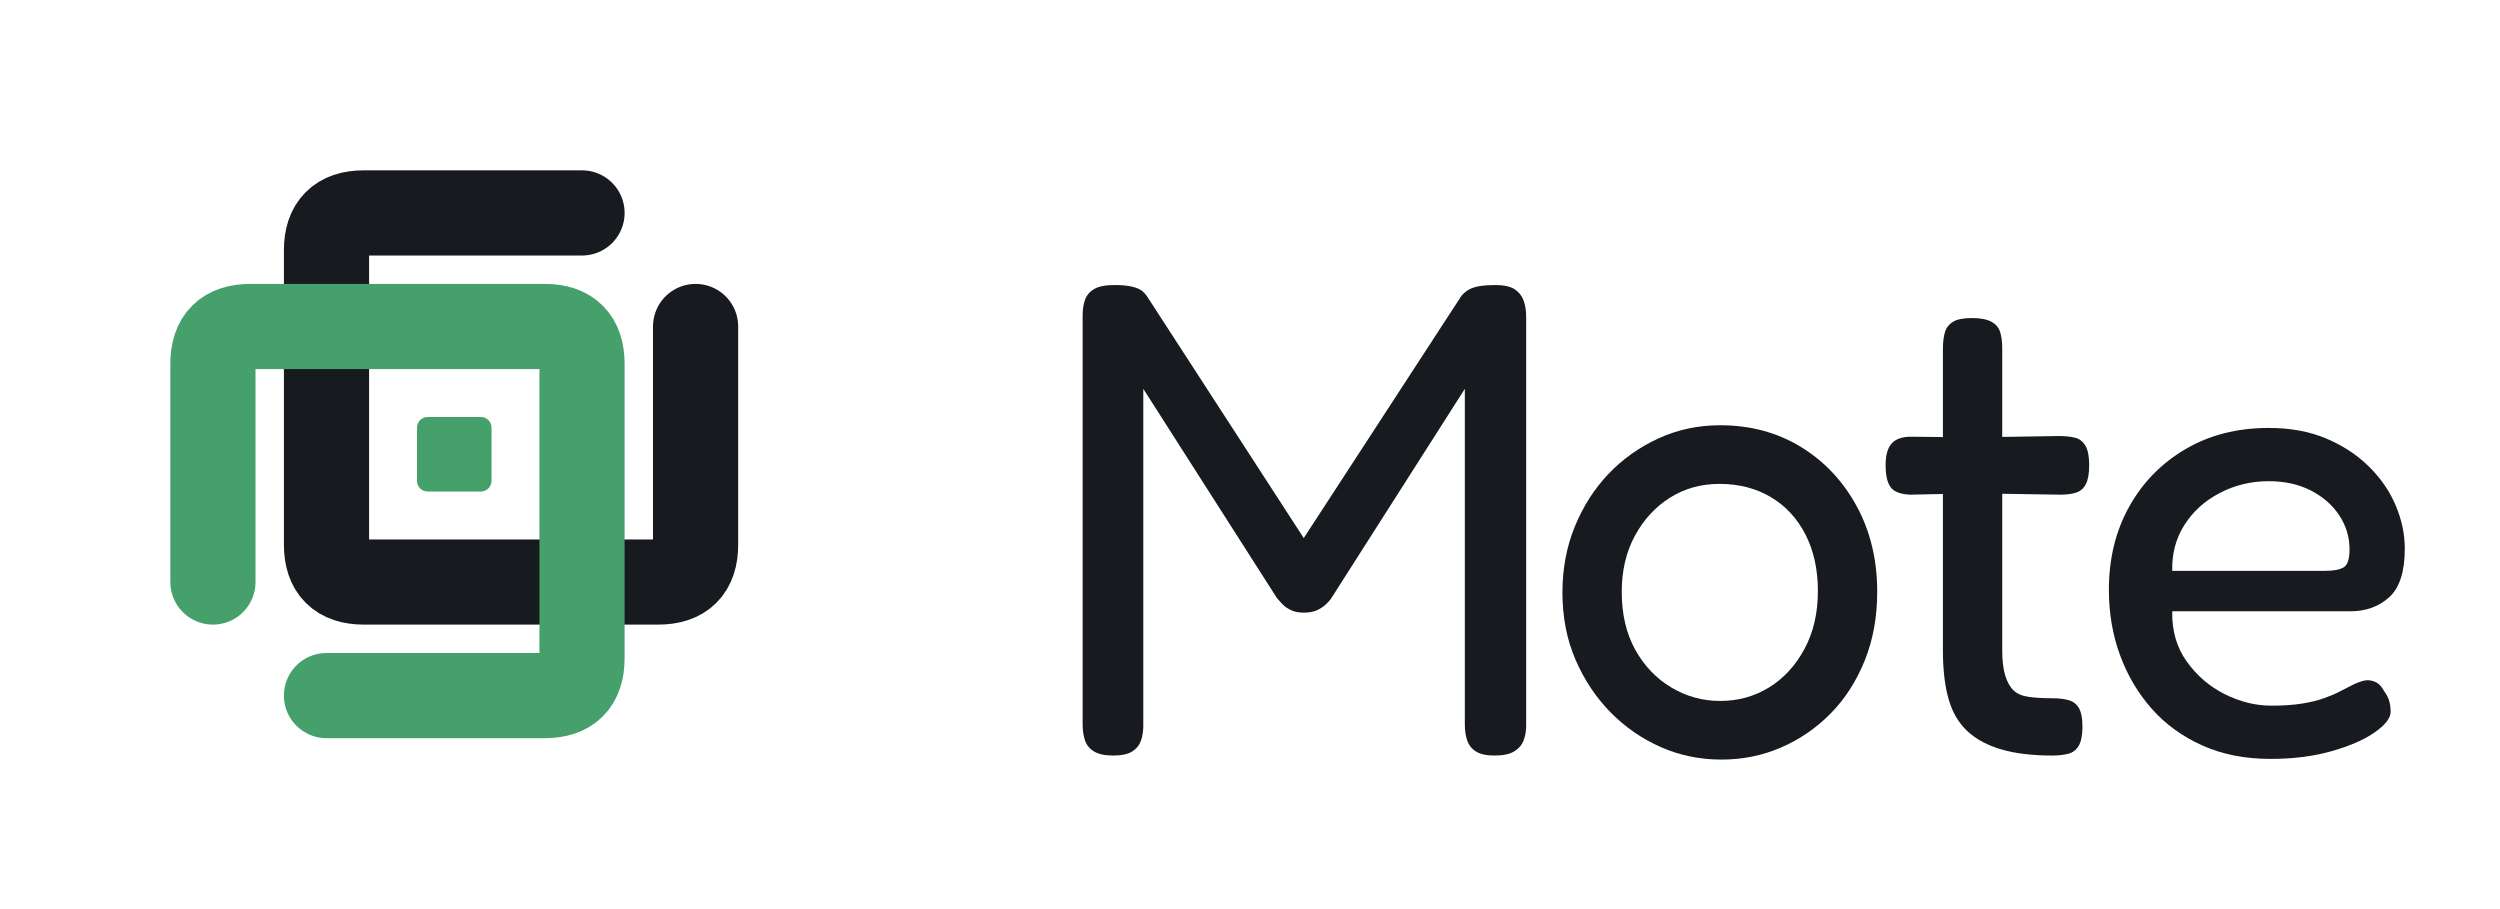
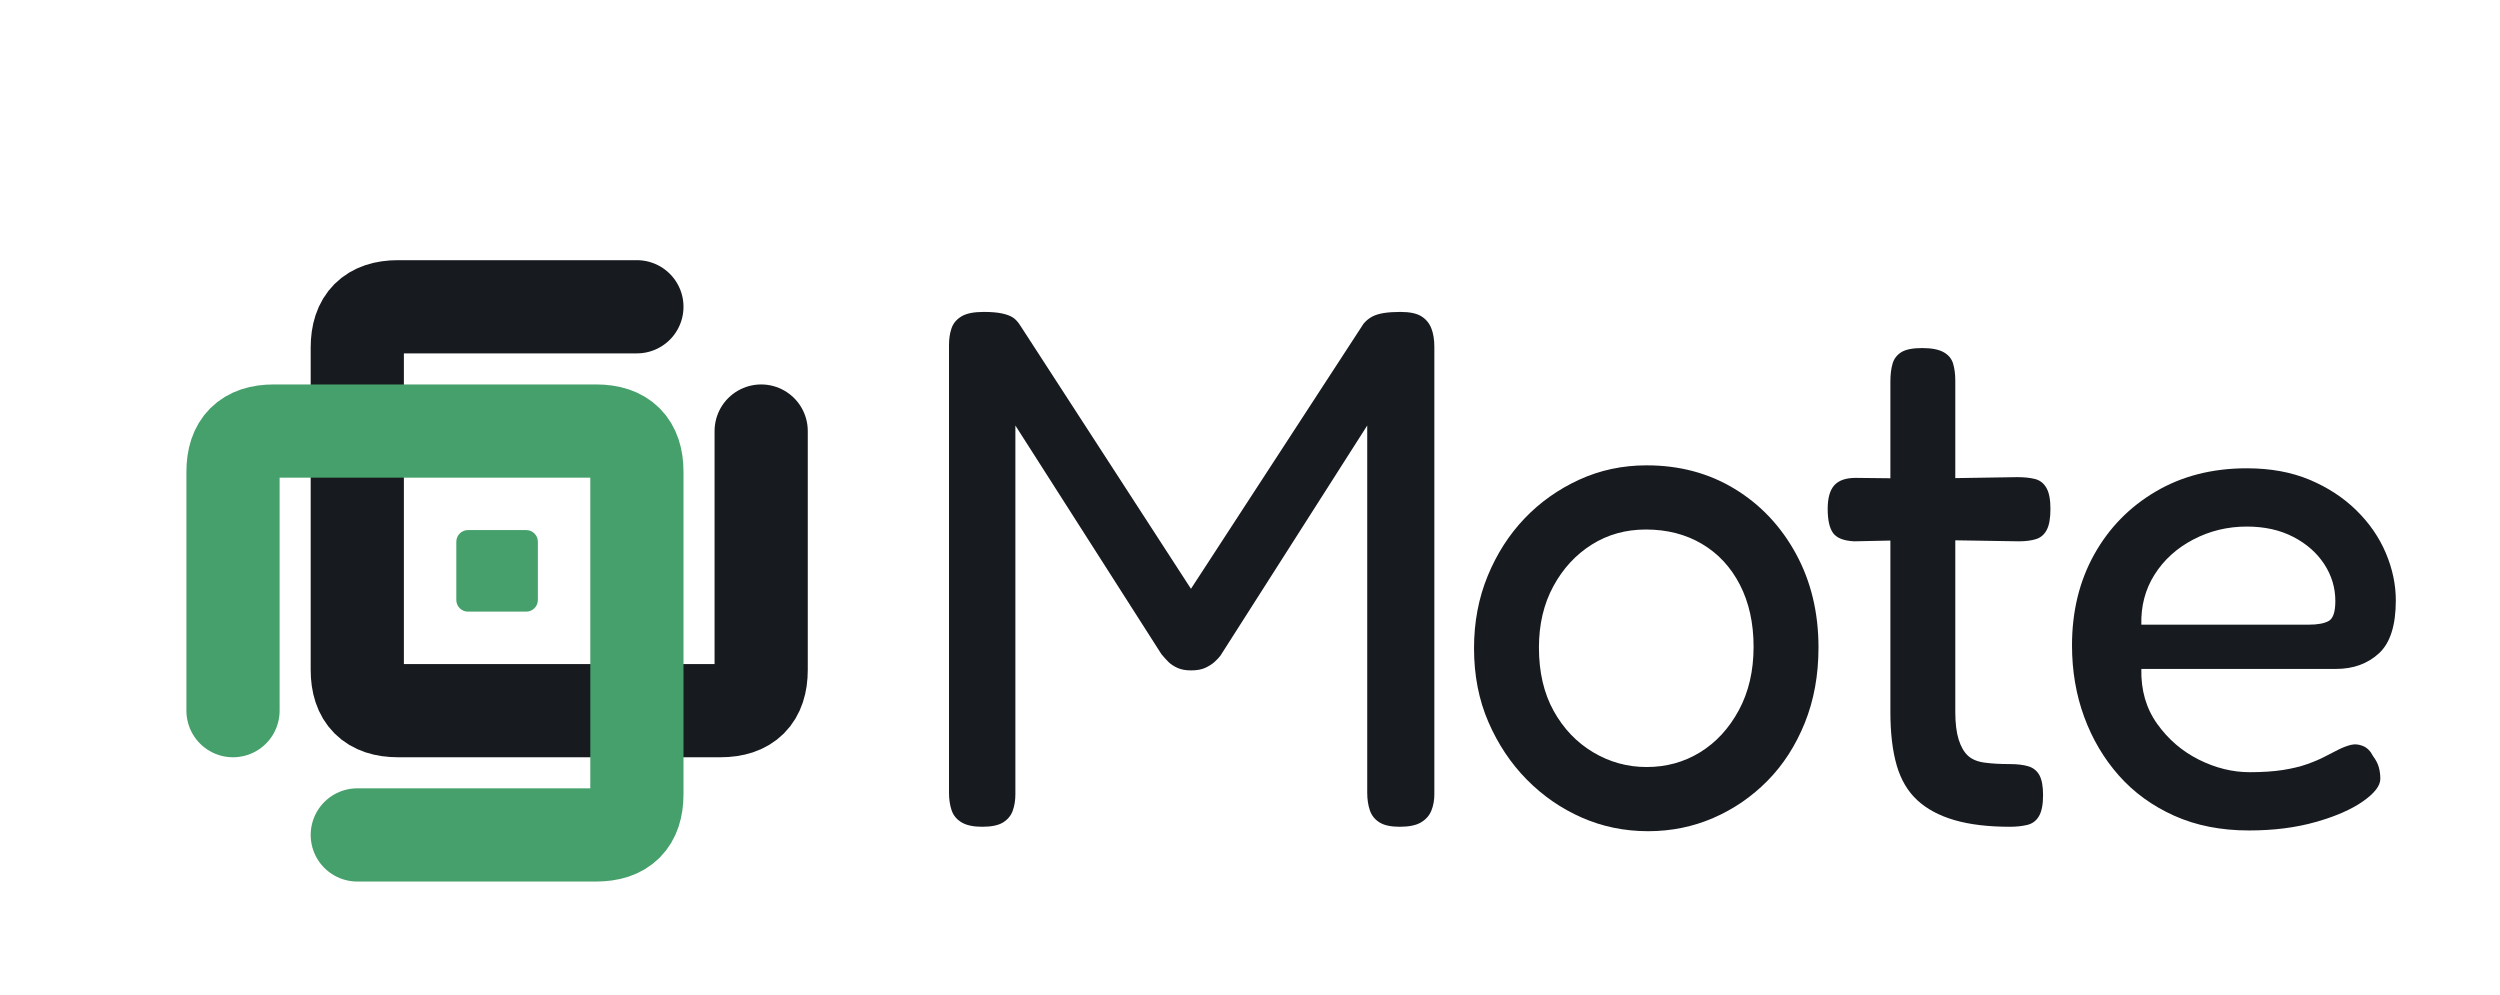
- <svg xmlns="http://www.w3.org/2000/svg" viewBox="0 0 1706.07 620" role="img" aria-label="Mote">
-   <g data-layer="symbol" transform="scale(0.6054688)">
+ <svg xmlns="http://www.w3.org/2000/svg" viewBox="0 0 1559.07 620" role="img" aria-label="Mote">
+   <g data-layer="symbol" transform="translate(0 46) scale(0.6054688)">
    <path data-layer="rear" data-crop-corner="top-right" data-x="368" data-y="240" data-width="416" data-height="416" d="M 784 368 V 614 Q 784 656 742 656 H 410 Q 368 656 368 614 V 282 Q 368 240 410 240 H 656" fill="none" stroke="#171A1F" stroke-width="96" stroke-linecap="round" stroke-linejoin="round" />
    <path data-layer="front" data-crop-corner="bottom-left" data-x="240" data-y="368" data-width="416" data-height="416" d="M 240 656 V 410 Q 240 368 282 368 H 614 Q 656 368 656 410 V 742 Q 656 784 614 784 H 368" fill="none" stroke="#45A06B" stroke-width="96" stroke-linecap="round" stroke-linejoin="round" />
    <rect data-layer="centre" x="470" y="470" width="84" height="84" rx="12" fill="#45A06B" />
  </g>
-   <g data-layer="wordmark" fill="#171A1F" transform="translate(708 511) scale(0.46)">
+   <g data-layer="wordmark" fill="#171A1F" transform="translate(561 511) scale(0.46)">
    <path d="M112 -10Q94 -10 84 -4Q74 2 70.5 12.5Q67 23 67 36L67 643Q67 656 70.5 666Q74 676 84 682Q94 688 114 688Q129 688 138.5 686Q148 684 153.5 680.5Q159 677 164 669L411 288L379 288L629 672Q634 678 640.5 681.5Q647 685 656.5 686.5Q666 688 679 688Q698 688 707.5 682Q717 676 721 665.5Q725 655 725 641L725 34Q725 22 721 12Q717 2 707 -4Q697 -10 678 -10Q660 -10 650.5 -4Q641 2 637.5 12.5Q634 23 634 36L634 534L435 222Q432 218 427 213.5Q422 209 414.5 205.5Q407 202 395 202Q384 202 376.5 205.5Q369 209 364.5 213.5Q360 218 355 224L157 534L157 34Q157 22 153.5 12Q150 2 140.5 -4Q131 -10 112 -10Z" transform="translate(0 0) scale(1 -1)" />
    <path d="M268 -16Q220 -16 178 2.5Q136 21 103.5 54Q71 87 51.5 132Q32 177 32 232Q32 285 50.5 330Q69 375 100.5 408Q132 441 174.5 460.5Q217 480 266 480Q333 480 385.5 448Q438 416 468.5 360Q499 304 499 233Q499 177 480.5 131Q462 85 430 52.5Q398 20 356.5 2Q315 -16 268 -16ZM266 71Q306 71 338.5 91Q371 111 391 148Q411 185 411 234Q411 282 392.5 318Q374 354 341 373.5Q308 393 265 393Q224 393 191.5 372.5Q159 352 139.5 316Q120 280 120 233Q120 183 140 147Q160 111 193.5 91Q227 71 266 71Z" transform="translate(746.79 0) scale(1 -1)" />
    <path d="M274 -10Q230 -10 199 -1Q168 8 148.5 26Q129 44 120.5 73.5Q112 103 112 146L112 593Q112 608 115 618Q118 628 127 633.5Q136 639 155 639Q174 639 184 633.5Q194 628 197 618Q200 608 200 595L200 146Q200 123 204.5 108.5Q209 94 217 86.5Q225 79 239.5 77Q254 75 274 75Q289 75 299 72Q309 69 314 60Q319 51 319 33Q319 14 313.5 4.5Q308 -5 297.5 -7.5Q287 -10 274 -10ZM65 463L156 462L284 464Q298 464 308 461.5Q318 459 323.5 449.5Q329 440 329 421Q329 402 324 392.5Q319 383 309.5 380Q300 377 286 377L159 379L63 377Q42 378 34.5 388Q27 398 27 421Q27 443 36 453Q45 463 65 463Z" transform="translate(1231.25 0) scale(1 -1)" />
    <path d="M275 -15Q218 -15 173.5 5Q129 25 98.5 59.5Q68 94 51.5 139Q35 184 35 236Q35 305 65 359Q95 413 148.5 444.5Q202 476 272 476Q320 476 357 460.5Q394 445 420.5 419Q447 393 460.5 361Q474 329 474 297Q474 246 451 225Q428 204 393 204L129 204Q128 161 150.5 129.5Q173 98 207 81Q241 64 276 64Q302 64 321 67Q340 70 354 75Q368 80 377.5 85Q387 90 396 94.5Q405 99 413 101Q421 103 429.5 99.5Q438 96 443 86Q449 78 451 70.5Q453 63 453 55Q453 41 429.5 24.5Q406 8 365.5 -3.5Q325 -15 275 -15ZM129 264L356 264Q374 264 383 269Q392 274 392 296Q392 323 377 346Q362 369 335 383Q308 397 272 397Q233 397 199.5 379.5Q166 362 147 332Q128 302 129 264Z" transform="translate(1554.48 0) scale(1 -1)" />
  </g>
</svg>
